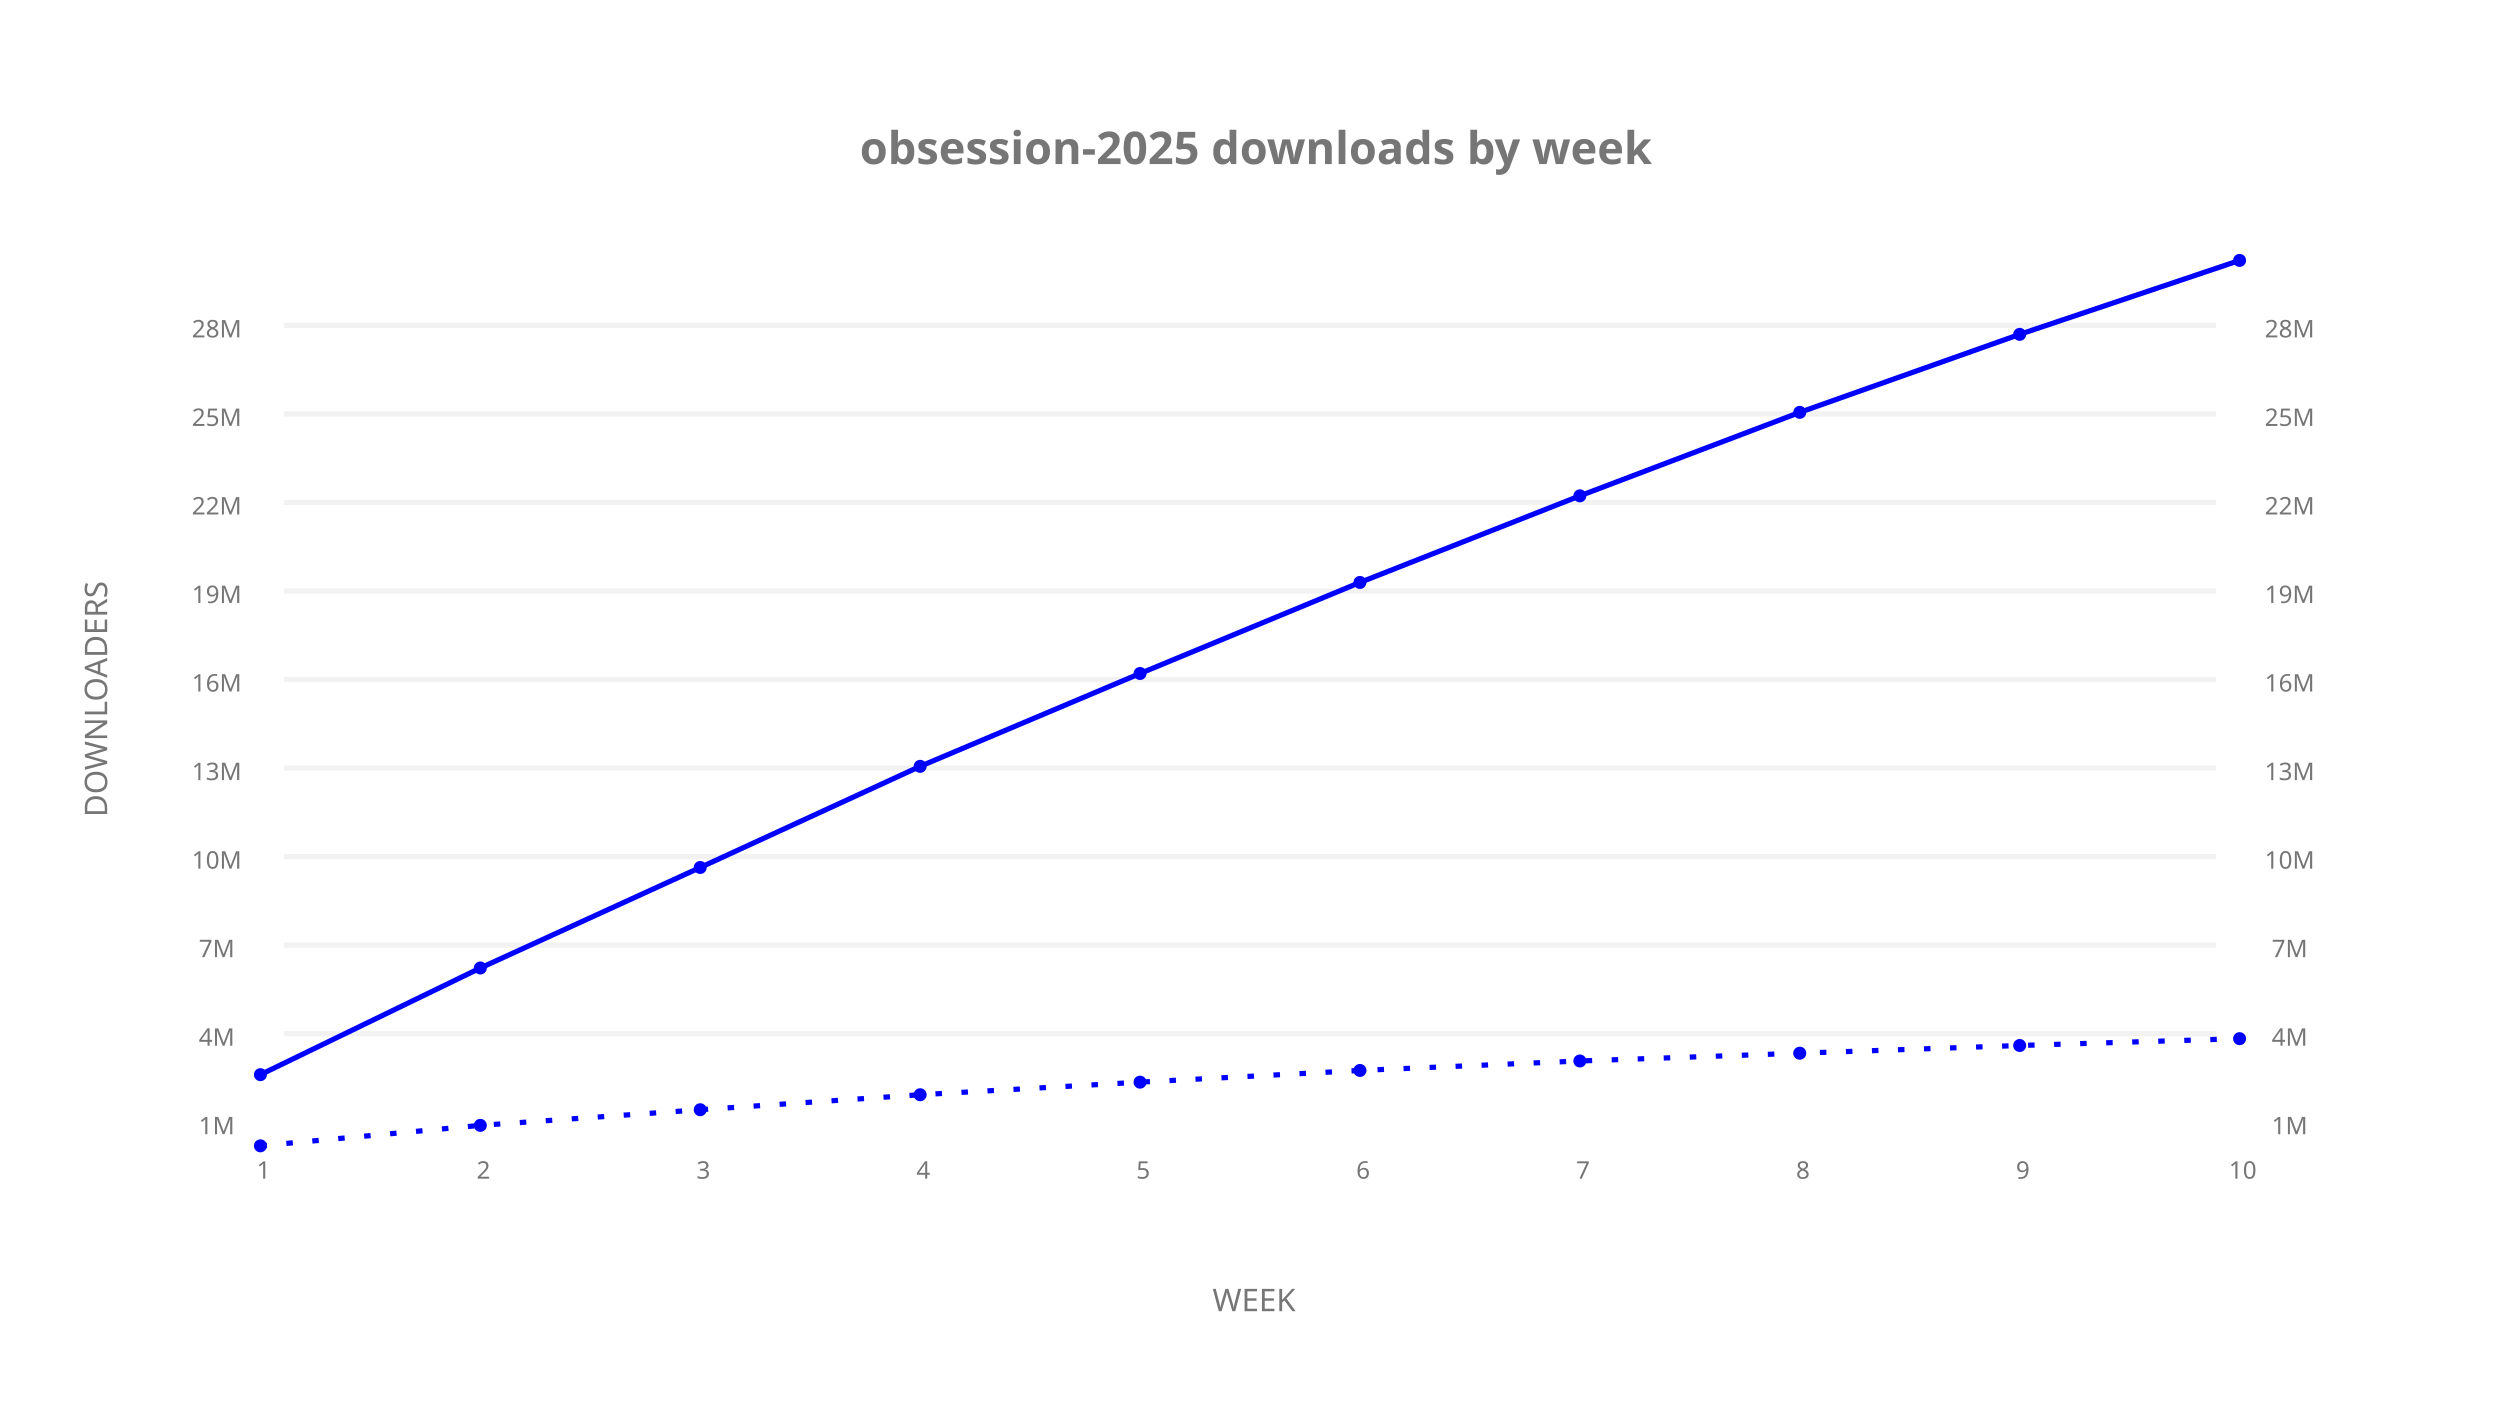
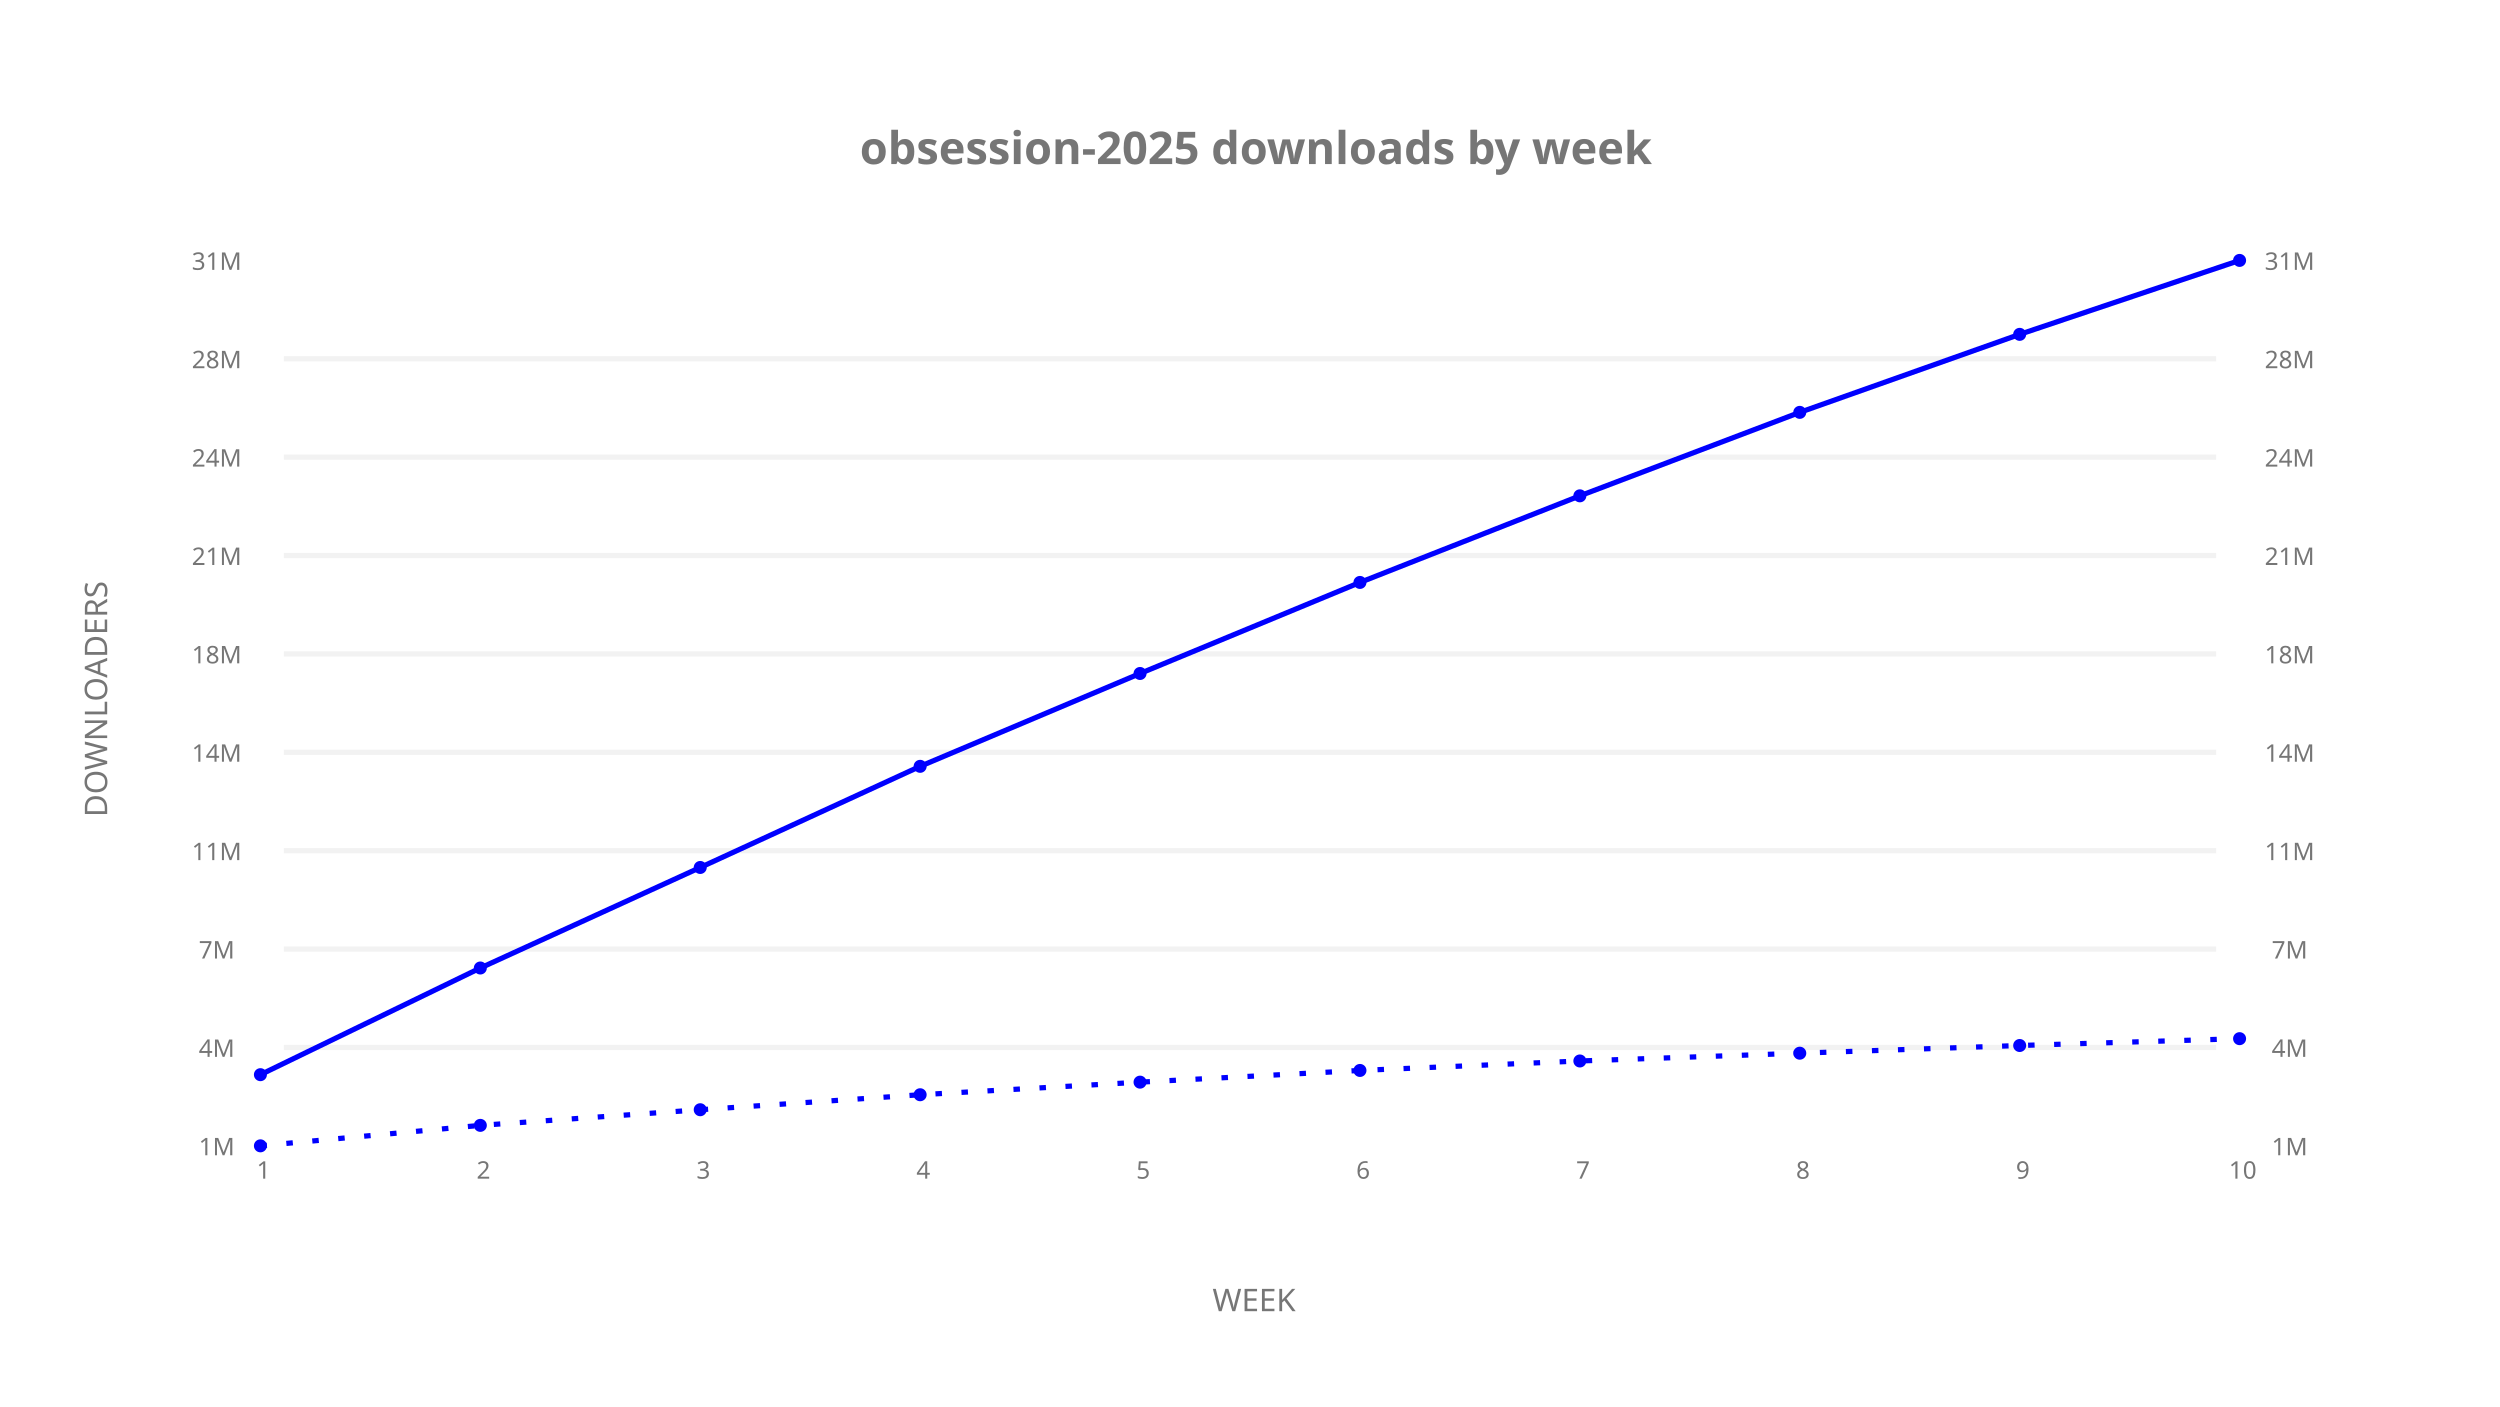
<svg xmlns="http://www.w3.org/2000/svg" xml:space="preserve" id="obsession-2025-downloads-by-week-obsession-2025-week" x="0px" y="0px" width="1920px" height="1080px" viewBox="0 0 1920 1080" enable-background="new 0 0 1920 1080" role="img">
  <g id="annotations">
    <text x="960" y="126" font-family="Atkinson Hyperlegible" font-size="26pt" text-anchor="middle" text-align="center" font-weight="600" font-style="normal" style="fill:rgb(118,118,118); fill-opacity:1; stroke:rgb(118,118,118); stroke-opacity:0; stroke-width:0.5"> obsession-2025 downloads by week</text>
    <g id="axes-lines">
      <text x="960" y="1007" font-family="Atkinson Hyperlegible" font-size="18pt" text-anchor="middle" text-align="center" font-weight="500" font-style="normal" style="fill:rgb(118,118,118); fill-opacity:1; stroke:rgb(118,118,118); stroke-opacity:0; stroke-width:0.5"> WEEK</text>
      <text x="73" y="540" font-family="Atkinson Hyperlegible" font-size="18pt" text-anchor="middle" text-align="center" dominant-baseline="central" font-weight="500" font-style="normal" style="fill:rgb(118,118,118); fill-opacity:1; stroke:rgb(118,118,118); stroke-opacity:0; stroke-width:0.5" transform="rotate(-90,73,540)"> DOWNLOADERS</text>
    </g>
    <g id="tic-y-label-lines">
-       <line x1="218" y1="793.874" x2="1702" y2="793.874" style="fill:rgb(0,0,255); fill-opacity:0; stroke:rgb(242,242,242); stroke-opacity:1; stroke-width:4" />
-       <line x1="218" y1="725.874" x2="1702" y2="725.874" style="fill:rgb(0,0,255); fill-opacity:0; stroke:rgb(242,242,242); stroke-opacity:1; stroke-width:4" />
-       <line x1="218" y1="657.874" x2="1702" y2="657.874" style="fill:rgb(0,0,255); fill-opacity:0; stroke:rgb(242,242,242); stroke-opacity:1; stroke-width:4" />
-       <line x1="218" y1="589.874" x2="1702" y2="589.874" style="fill:rgb(0,0,255); fill-opacity:0; stroke:rgb(242,242,242); stroke-opacity:1; stroke-width:4" />
-       <line x1="218" y1="521.874" x2="1702" y2="521.874" style="fill:rgb(0,0,255); fill-opacity:0; stroke:rgb(242,242,242); stroke-opacity:1; stroke-width:4" />
-       <line x1="218" y1="453.874" x2="1702" y2="453.874" style="fill:rgb(0,0,255); fill-opacity:0; stroke:rgb(242,242,242); stroke-opacity:1; stroke-width:4" />
-       <line x1="218" y1="385.874" x2="1702" y2="385.874" style="fill:rgb(0,0,255); fill-opacity:0; stroke:rgb(242,242,242); stroke-opacity:1; stroke-width:4" />
-       <line x1="218" y1="317.874" x2="1702" y2="317.874" style="fill:rgb(0,0,255); fill-opacity:0; stroke:rgb(242,242,242); stroke-opacity:1; stroke-width:4" />
-       <line x1="218" y1="249.874" x2="1702" y2="249.874" style="fill:rgb(0,0,255); fill-opacity:0; stroke:rgb(242,242,242); stroke-opacity:1; stroke-width:4" />
+       <line x1="218" y1="804.444" x2="1702" y2="804.444" style="fill:rgb(0,0,255); fill-opacity:0; stroke:rgb(242,242,242); stroke-opacity:1; stroke-width:4" />
+       <line x1="218" y1="728.889" x2="1702" y2="728.889" style="fill:rgb(0,0,255); fill-opacity:0; stroke:rgb(242,242,242); stroke-opacity:1; stroke-width:4" />
+       <line x1="218" y1="653.333" x2="1702" y2="653.333" style="fill:rgb(0,0,255); fill-opacity:0; stroke:rgb(242,242,242); stroke-opacity:1; stroke-width:4" />
+       <line x1="218" y1="577.778" x2="1702" y2="577.778" style="fill:rgb(0,0,255); fill-opacity:0; stroke:rgb(242,242,242); stroke-opacity:1; stroke-width:4" />
+       <line x1="218" y1="502.222" x2="1702" y2="502.222" style="fill:rgb(0,0,255); fill-opacity:0; stroke:rgb(242,242,242); stroke-opacity:1; stroke-width:4" />
+       <line x1="218" y1="426.667" x2="1702" y2="426.667" style="fill:rgb(0,0,255); fill-opacity:0; stroke:rgb(242,242,242); stroke-opacity:1; stroke-width:4" />
+       <line x1="218" y1="351.111" x2="1702" y2="351.111" style="fill:rgb(0,0,255); fill-opacity:0; stroke:rgb(242,242,242); stroke-opacity:1; stroke-width:4" />
+       <line x1="218" y1="275.556" x2="1702" y2="275.556" style="fill:rgb(0,0,255); fill-opacity:0; stroke:rgb(242,242,242); stroke-opacity:1; stroke-width:4" />
    </g>
    <g id="tic-x-labels">
      <text x="200" y="898" font-family="Atkinson Hyperlegible" font-size="14pt" text-anchor="middle" text-align="center" dominant-baseline="central" font-weight="400" font-style="normal" style="fill:rgb(118,118,118); fill-opacity:1; stroke:rgb(118,118,118); stroke-opacity:0; stroke-width:0.5"> 1</text>
      <text x="368.889" y="898" font-family="Atkinson Hyperlegible" font-size="14pt" text-anchor="middle" text-align="center" dominant-baseline="central" font-weight="400" font-style="normal" style="fill:rgb(118,118,118); fill-opacity:1; stroke:rgb(118,118,118); stroke-opacity:0; stroke-width:0.5"> 2</text>
      <text x="537.778" y="898" font-family="Atkinson Hyperlegible" font-size="14pt" text-anchor="middle" text-align="center" dominant-baseline="central" font-weight="400" font-style="normal" style="fill:rgb(118,118,118); fill-opacity:1; stroke:rgb(118,118,118); stroke-opacity:0; stroke-width:0.5"> 3</text>
      <text x="706.667" y="898" font-family="Atkinson Hyperlegible" font-size="14pt" text-anchor="middle" text-align="center" dominant-baseline="central" font-weight="400" font-style="normal" style="fill:rgb(118,118,118); fill-opacity:1; stroke:rgb(118,118,118); stroke-opacity:0; stroke-width:0.5"> 4</text>
      <text x="875.556" y="898" font-family="Atkinson Hyperlegible" font-size="14pt" text-anchor="middle" text-align="center" dominant-baseline="central" font-weight="400" font-style="normal" style="fill:rgb(118,118,118); fill-opacity:1; stroke:rgb(118,118,118); stroke-opacity:0; stroke-width:0.5"> 5</text>
      <text x="1044.444" y="898" font-family="Atkinson Hyperlegible" font-size="14pt" text-anchor="middle" text-align="center" dominant-baseline="central" font-weight="400" font-style="normal" style="fill:rgb(118,118,118); fill-opacity:1; stroke:rgb(118,118,118); stroke-opacity:0; stroke-width:0.5"> 6</text>
      <text x="1213.333" y="898" font-family="Atkinson Hyperlegible" font-size="14pt" text-anchor="middle" text-align="center" dominant-baseline="central" font-weight="400" font-style="normal" style="fill:rgb(118,118,118); fill-opacity:1; stroke:rgb(118,118,118); stroke-opacity:0; stroke-width:0.5"> 7</text>
      <text x="1382.222" y="898" font-family="Atkinson Hyperlegible" font-size="14pt" text-anchor="middle" text-align="center" dominant-baseline="central" font-weight="400" font-style="normal" style="fill:rgb(118,118,118); fill-opacity:1; stroke:rgb(118,118,118); stroke-opacity:0; stroke-width:0.5"> 8</text>
      <text x="1551.111" y="898" font-family="Atkinson Hyperlegible" font-size="14pt" text-anchor="middle" text-align="center" dominant-baseline="central" font-weight="400" font-style="normal" style="fill:rgb(118,118,118); fill-opacity:1; stroke:rgb(118,118,118); stroke-opacity:0; stroke-width:0.5"> 9</text>
      <text x="1720" y="898" font-family="Atkinson Hyperlegible" font-size="14pt" text-anchor="middle" text-align="center" dominant-baseline="central" font-weight="400" font-style="normal" style="fill:rgb(118,118,118); fill-opacity:1; stroke:rgb(118,118,118); stroke-opacity:0; stroke-width:0.5"> 10</text>
    </g>
    <g id="tic-y-labels">
-       <text x="164" y="863.874" font-family="Atkinson Hyperlegible" font-size="14pt" text-anchor="middle" text-align="center" dominant-baseline="central" font-weight="400" font-style="normal" style="fill:rgb(118,118,118); fill-opacity:1; stroke:rgb(118,118,118); stroke-opacity:0; stroke-width:0.5"> 1M</text>
-       <text x="1756" y="863.874" font-family="Atkinson Hyperlegible" font-size="14pt" text-anchor="middle" text-align="center" dominant-baseline="central" font-weight="400" font-style="normal" style="fill:rgb(118,118,118); fill-opacity:1; stroke:rgb(118,118,118); stroke-opacity:0; stroke-width:0.5"> 1M</text>
-       <text x="164" y="795.874" font-family="Atkinson Hyperlegible" font-size="14pt" text-anchor="middle" text-align="center" dominant-baseline="central" font-weight="400" font-style="normal" style="fill:rgb(118,118,118); fill-opacity:1; stroke:rgb(118,118,118); stroke-opacity:0; stroke-width:0.5"> 4M</text>
-       <text x="1756" y="795.874" font-family="Atkinson Hyperlegible" font-size="14pt" text-anchor="middle" text-align="center" dominant-baseline="central" font-weight="400" font-style="normal" style="fill:rgb(118,118,118); fill-opacity:1; stroke:rgb(118,118,118); stroke-opacity:0; stroke-width:0.5"> 4M</text>
-       <text x="164" y="727.874" font-family="Atkinson Hyperlegible" font-size="14pt" text-anchor="middle" text-align="center" dominant-baseline="central" font-weight="400" font-style="normal" style="fill:rgb(118,118,118); fill-opacity:1; stroke:rgb(118,118,118); stroke-opacity:0; stroke-width:0.5"> 7M</text>
-       <text x="1756" y="727.874" font-family="Atkinson Hyperlegible" font-size="14pt" text-anchor="middle" text-align="center" dominant-baseline="central" font-weight="400" font-style="normal" style="fill:rgb(118,118,118); fill-opacity:1; stroke:rgb(118,118,118); stroke-opacity:0; stroke-width:0.5"> 7M</text>
-       <text x="164" y="659.874" font-family="Atkinson Hyperlegible" font-size="14pt" text-anchor="middle" text-align="center" dominant-baseline="central" font-weight="400" font-style="normal" style="fill:rgb(118,118,118); fill-opacity:1; stroke:rgb(118,118,118); stroke-opacity:0; stroke-width:0.5"> 10M</text>
-       <text x="1756" y="659.874" font-family="Atkinson Hyperlegible" font-size="14pt" text-anchor="middle" text-align="center" dominant-baseline="central" font-weight="400" font-style="normal" style="fill:rgb(118,118,118); fill-opacity:1; stroke:rgb(118,118,118); stroke-opacity:0; stroke-width:0.5"> 10M</text>
-       <text x="164" y="591.874" font-family="Atkinson Hyperlegible" font-size="14pt" text-anchor="middle" text-align="center" dominant-baseline="central" font-weight="400" font-style="normal" style="fill:rgb(118,118,118); fill-opacity:1; stroke:rgb(118,118,118); stroke-opacity:0; stroke-width:0.5"> 13M</text>
-       <text x="1756" y="591.874" font-family="Atkinson Hyperlegible" font-size="14pt" text-anchor="middle" text-align="center" dominant-baseline="central" font-weight="400" font-style="normal" style="fill:rgb(118,118,118); fill-opacity:1; stroke:rgb(118,118,118); stroke-opacity:0; stroke-width:0.5"> 13M</text>
-       <text x="164" y="523.874" font-family="Atkinson Hyperlegible" font-size="14pt" text-anchor="middle" text-align="center" dominant-baseline="central" font-weight="400" font-style="normal" style="fill:rgb(118,118,118); fill-opacity:1; stroke:rgb(118,118,118); stroke-opacity:0; stroke-width:0.5"> 16M</text>
-       <text x="1756" y="523.874" font-family="Atkinson Hyperlegible" font-size="14pt" text-anchor="middle" text-align="center" dominant-baseline="central" font-weight="400" font-style="normal" style="fill:rgb(118,118,118); fill-opacity:1; stroke:rgb(118,118,118); stroke-opacity:0; stroke-width:0.5"> 16M</text>
-       <text x="164" y="455.874" font-family="Atkinson Hyperlegible" font-size="14pt" text-anchor="middle" text-align="center" dominant-baseline="central" font-weight="400" font-style="normal" style="fill:rgb(118,118,118); fill-opacity:1; stroke:rgb(118,118,118); stroke-opacity:0; stroke-width:0.5"> 19M</text>
-       <text x="1756" y="455.874" font-family="Atkinson Hyperlegible" font-size="14pt" text-anchor="middle" text-align="center" dominant-baseline="central" font-weight="400" font-style="normal" style="fill:rgb(118,118,118); fill-opacity:1; stroke:rgb(118,118,118); stroke-opacity:0; stroke-width:0.5"> 19M</text>
-       <text x="164" y="387.874" font-family="Atkinson Hyperlegible" font-size="14pt" text-anchor="middle" text-align="center" dominant-baseline="central" font-weight="400" font-style="normal" style="fill:rgb(118,118,118); fill-opacity:1; stroke:rgb(118,118,118); stroke-opacity:0; stroke-width:0.5"> 22M</text>
-       <text x="1756" y="387.874" font-family="Atkinson Hyperlegible" font-size="14pt" text-anchor="middle" text-align="center" dominant-baseline="central" font-weight="400" font-style="normal" style="fill:rgb(118,118,118); fill-opacity:1; stroke:rgb(118,118,118); stroke-opacity:0; stroke-width:0.5"> 22M</text>
-       <text x="164" y="319.874" font-family="Atkinson Hyperlegible" font-size="14pt" text-anchor="middle" text-align="center" dominant-baseline="central" font-weight="400" font-style="normal" style="fill:rgb(118,118,118); fill-opacity:1; stroke:rgb(118,118,118); stroke-opacity:0; stroke-width:0.5"> 25M</text>
-       <text x="1756" y="319.874" font-family="Atkinson Hyperlegible" font-size="14pt" text-anchor="middle" text-align="center" dominant-baseline="central" font-weight="400" font-style="normal" style="fill:rgb(118,118,118); fill-opacity:1; stroke:rgb(118,118,118); stroke-opacity:0; stroke-width:0.5"> 25M</text>
-       <text x="164" y="251.874" font-family="Atkinson Hyperlegible" font-size="14pt" text-anchor="middle" text-align="center" dominant-baseline="central" font-weight="400" font-style="normal" style="fill:rgb(118,118,118); fill-opacity:1; stroke:rgb(118,118,118); stroke-opacity:0; stroke-width:0.5"> 28M</text>
-       <text x="1756" y="251.874" font-family="Atkinson Hyperlegible" font-size="14pt" text-anchor="middle" text-align="center" dominant-baseline="central" font-weight="400" font-style="normal" style="fill:rgb(118,118,118); fill-opacity:1; stroke:rgb(118,118,118); stroke-opacity:0; stroke-width:0.5"> 28M</text>
+       <text x="164" y="880" font-family="Atkinson Hyperlegible" font-size="14pt" text-anchor="middle" text-align="center" dominant-baseline="central" font-weight="400" font-style="normal" style="fill:rgb(118,118,118); fill-opacity:1; stroke:rgb(118,118,118); stroke-opacity:0; stroke-width:0.5"> 1M</text>
+       <text x="1756" y="880" font-family="Atkinson Hyperlegible" font-size="14pt" text-anchor="middle" text-align="center" dominant-baseline="central" font-weight="400" font-style="normal" style="fill:rgb(118,118,118); fill-opacity:1; stroke:rgb(118,118,118); stroke-opacity:0; stroke-width:0.5"> 1M</text>
+       <text x="164" y="804.444" font-family="Atkinson Hyperlegible" font-size="14pt" text-anchor="middle" text-align="center" dominant-baseline="central" font-weight="400" font-style="normal" style="fill:rgb(118,118,118); fill-opacity:1; stroke:rgb(118,118,118); stroke-opacity:0; stroke-width:0.5"> 4M</text>
+       <text x="1756" y="804.444" font-family="Atkinson Hyperlegible" font-size="14pt" text-anchor="middle" text-align="center" dominant-baseline="central" font-weight="400" font-style="normal" style="fill:rgb(118,118,118); fill-opacity:1; stroke:rgb(118,118,118); stroke-opacity:0; stroke-width:0.5"> 4M</text>
+       <text x="164" y="728.889" font-family="Atkinson Hyperlegible" font-size="14pt" text-anchor="middle" text-align="center" dominant-baseline="central" font-weight="400" font-style="normal" style="fill:rgb(118,118,118); fill-opacity:1; stroke:rgb(118,118,118); stroke-opacity:0; stroke-width:0.5"> 7M</text>
+       <text x="1756" y="728.889" font-family="Atkinson Hyperlegible" font-size="14pt" text-anchor="middle" text-align="center" dominant-baseline="central" font-weight="400" font-style="normal" style="fill:rgb(118,118,118); fill-opacity:1; stroke:rgb(118,118,118); stroke-opacity:0; stroke-width:0.5"> 7M</text>
+       <text x="164" y="653.333" font-family="Atkinson Hyperlegible" font-size="14pt" text-anchor="middle" text-align="center" dominant-baseline="central" font-weight="400" font-style="normal" style="fill:rgb(118,118,118); fill-opacity:1; stroke:rgb(118,118,118); stroke-opacity:0; stroke-width:0.5"> 11M</text>
+       <text x="1756" y="653.333" font-family="Atkinson Hyperlegible" font-size="14pt" text-anchor="middle" text-align="center" dominant-baseline="central" font-weight="400" font-style="normal" style="fill:rgb(118,118,118); fill-opacity:1; stroke:rgb(118,118,118); stroke-opacity:0; stroke-width:0.5"> 11M</text>
+       <text x="164" y="577.778" font-family="Atkinson Hyperlegible" font-size="14pt" text-anchor="middle" text-align="center" dominant-baseline="central" font-weight="400" font-style="normal" style="fill:rgb(118,118,118); fill-opacity:1; stroke:rgb(118,118,118); stroke-opacity:0; stroke-width:0.5"> 14M</text>
+       <text x="1756" y="577.778" font-family="Atkinson Hyperlegible" font-size="14pt" text-anchor="middle" text-align="center" dominant-baseline="central" font-weight="400" font-style="normal" style="fill:rgb(118,118,118); fill-opacity:1; stroke:rgb(118,118,118); stroke-opacity:0; stroke-width:0.5"> 14M</text>
+       <text x="164" y="502.222" font-family="Atkinson Hyperlegible" font-size="14pt" text-anchor="middle" text-align="center" dominant-baseline="central" font-weight="400" font-style="normal" style="fill:rgb(118,118,118); fill-opacity:1; stroke:rgb(118,118,118); stroke-opacity:0; stroke-width:0.5"> 18M</text>
+       <text x="1756" y="502.222" font-family="Atkinson Hyperlegible" font-size="14pt" text-anchor="middle" text-align="center" dominant-baseline="central" font-weight="400" font-style="normal" style="fill:rgb(118,118,118); fill-opacity:1; stroke:rgb(118,118,118); stroke-opacity:0; stroke-width:0.5"> 18M</text>
+       <text x="164" y="426.667" font-family="Atkinson Hyperlegible" font-size="14pt" text-anchor="middle" text-align="center" dominant-baseline="central" font-weight="400" font-style="normal" style="fill:rgb(118,118,118); fill-opacity:1; stroke:rgb(118,118,118); stroke-opacity:0; stroke-width:0.5"> 21M</text>
+       <text x="1756" y="426.667" font-family="Atkinson Hyperlegible" font-size="14pt" text-anchor="middle" text-align="center" dominant-baseline="central" font-weight="400" font-style="normal" style="fill:rgb(118,118,118); fill-opacity:1; stroke:rgb(118,118,118); stroke-opacity:0; stroke-width:0.5"> 21M</text>
+       <text x="164" y="351.111" font-family="Atkinson Hyperlegible" font-size="14pt" text-anchor="middle" text-align="center" dominant-baseline="central" font-weight="400" font-style="normal" style="fill:rgb(118,118,118); fill-opacity:1; stroke:rgb(118,118,118); stroke-opacity:0; stroke-width:0.5"> 24M</text>
+       <text x="1756" y="351.111" font-family="Atkinson Hyperlegible" font-size="14pt" text-anchor="middle" text-align="center" dominant-baseline="central" font-weight="400" font-style="normal" style="fill:rgb(118,118,118); fill-opacity:1; stroke:rgb(118,118,118); stroke-opacity:0; stroke-width:0.5"> 24M</text>
+       <text x="164" y="275.556" font-family="Atkinson Hyperlegible" font-size="14pt" text-anchor="middle" text-align="center" dominant-baseline="central" font-weight="400" font-style="normal" style="fill:rgb(118,118,118); fill-opacity:1; stroke:rgb(118,118,118); stroke-opacity:0; stroke-width:0.5"> 28M</text>
+       <text x="1756" y="275.556" font-family="Atkinson Hyperlegible" font-size="14pt" text-anchor="middle" text-align="center" dominant-baseline="central" font-weight="400" font-style="normal" style="fill:rgb(118,118,118); fill-opacity:1; stroke:rgb(118,118,118); stroke-opacity:0; stroke-width:0.5"> 28M</text>
+       <text x="164" y="200" font-family="Atkinson Hyperlegible" font-size="14pt" text-anchor="middle" text-align="center" dominant-baseline="central" font-weight="400" font-style="normal" style="fill:rgb(118,118,118); fill-opacity:1; stroke:rgb(118,118,118); stroke-opacity:0; stroke-width:0.5"> 31M</text>
+       <text x="1756" y="200" font-family="Atkinson Hyperlegible" font-size="14pt" text-anchor="middle" text-align="center" dominant-baseline="central" font-weight="400" font-style="normal" style="fill:rgb(118,118,118); fill-opacity:1; stroke:rgb(118,118,118); stroke-opacity:0; stroke-width:0.5"> 31M</text>
    </g>
  </g>
  <g id="polyline-obsession-2025 downloads by week">
    <polyline points="200,825.349 368.889,743.425 537.778,666.218 706.667,588.544 875.556,517.236 1044.44,447.311 1213.33,380.801 1382.22,316.695 1551.11,256.785 1720,200 " style="fill:rgb(0,0,255); fill-opacity:0; stroke:rgb(0,0,255); stroke-opacity:1; stroke-width:4" />
  </g>
  <g id="markers-obsession-2025 downloads by week">
    <circle cx="200" cy="825.349" r="5" style="fill:rgb(0,0,255); fill-opacity:1; stroke:rgb(0,0,255); stroke-opacity:0; stroke-width:4">
</circle>
    <circle cx="368.889" cy="743.425" r="5" style="fill:rgb(0,0,255); fill-opacity:1; stroke:rgb(0,0,255); stroke-opacity:0; stroke-width:4">
</circle>
    <circle cx="537.778" cy="666.218" r="5" style="fill:rgb(0,0,255); fill-opacity:1; stroke:rgb(0,0,255); stroke-opacity:0; stroke-width:4">
</circle>
    <circle cx="706.667" cy="588.544" r="5" style="fill:rgb(0,0,255); fill-opacity:1; stroke:rgb(0,0,255); stroke-opacity:0; stroke-width:4">
</circle>
    <circle cx="875.556" cy="517.236" r="5" style="fill:rgb(0,0,255); fill-opacity:1; stroke:rgb(0,0,255); stroke-opacity:0; stroke-width:4">
</circle>
    <circle cx="1044.444" cy="447.311" r="5" style="fill:rgb(0,0,255); fill-opacity:1; stroke:rgb(0,0,255); stroke-opacity:0; stroke-width:4">
</circle>
    <circle cx="1213.333" cy="380.801" r="5" style="fill:rgb(0,0,255); fill-opacity:1; stroke:rgb(0,0,255); stroke-opacity:0; stroke-width:4">
</circle>
    <circle cx="1382.222" cy="316.695" r="5" style="fill:rgb(0,0,255); fill-opacity:1; stroke:rgb(0,0,255); stroke-opacity:0; stroke-width:4">
</circle>
    <circle cx="1551.111" cy="256.785" r="5" style="fill:rgb(0,0,255); fill-opacity:1; stroke:rgb(0,0,255); stroke-opacity:0; stroke-width:4">
</circle>
    <circle cx="1720" cy="200" r="5" style="fill:rgb(0,0,255); fill-opacity:1; stroke:rgb(0,0,255); stroke-opacity:0; stroke-width:4">
</circle>
  </g>
  <g id="polyline-obsession-2025 downloads by week uploaders">
    <polyline points="200,880 368.889,864.284 537.778,852.274 706.667,840.76 875.556,831.093 1044.44,822.106 1213.33,814.832 1382.22,808.855 1551.11,802.948 1720,797.693 " stroke-dasharray="5 15" style="fill:rgb(0,0,255); fill-opacity:0; stroke:rgb(0,0,255); stroke-opacity:1; stroke-width:4" />
  </g>
  <g id="markers-obsession-2025 downloads by week uploaders">
    <circle cx="200" cy="880" r="5" style="fill:rgb(0,0,255); fill-opacity:1; stroke:rgb(0,0,255); stroke-opacity:0; stroke-width:4">
</circle>
    <circle cx="368.889" cy="864.284" r="5" style="fill:rgb(0,0,255); fill-opacity:1; stroke:rgb(0,0,255); stroke-opacity:0; stroke-width:4">
</circle>
    <circle cx="537.778" cy="852.274" r="5" style="fill:rgb(0,0,255); fill-opacity:1; stroke:rgb(0,0,255); stroke-opacity:0; stroke-width:4">
</circle>
    <circle cx="706.667" cy="840.76" r="5" style="fill:rgb(0,0,255); fill-opacity:1; stroke:rgb(0,0,255); stroke-opacity:0; stroke-width:4">
</circle>
    <circle cx="875.556" cy="831.093" r="5" style="fill:rgb(0,0,255); fill-opacity:1; stroke:rgb(0,0,255); stroke-opacity:0; stroke-width:4">
</circle>
    <circle cx="1044.444" cy="822.106" r="5" style="fill:rgb(0,0,255); fill-opacity:1; stroke:rgb(0,0,255); stroke-opacity:0; stroke-width:4">
</circle>
    <circle cx="1213.333" cy="814.832" r="5" style="fill:rgb(0,0,255); fill-opacity:1; stroke:rgb(0,0,255); stroke-opacity:0; stroke-width:4">
</circle>
    <circle cx="1382.222" cy="808.855" r="5" style="fill:rgb(0,0,255); fill-opacity:1; stroke:rgb(0,0,255); stroke-opacity:0; stroke-width:4">
</circle>
    <circle cx="1551.111" cy="802.948" r="5" style="fill:rgb(0,0,255); fill-opacity:1; stroke:rgb(0,0,255); stroke-opacity:0; stroke-width:4">
</circle>
    <circle cx="1720" cy="797.693" r="5" style="fill:rgb(0,0,255); fill-opacity:1; stroke:rgb(0,0,255); stroke-opacity:0; stroke-width:4">
</circle>
  </g>
</svg>
